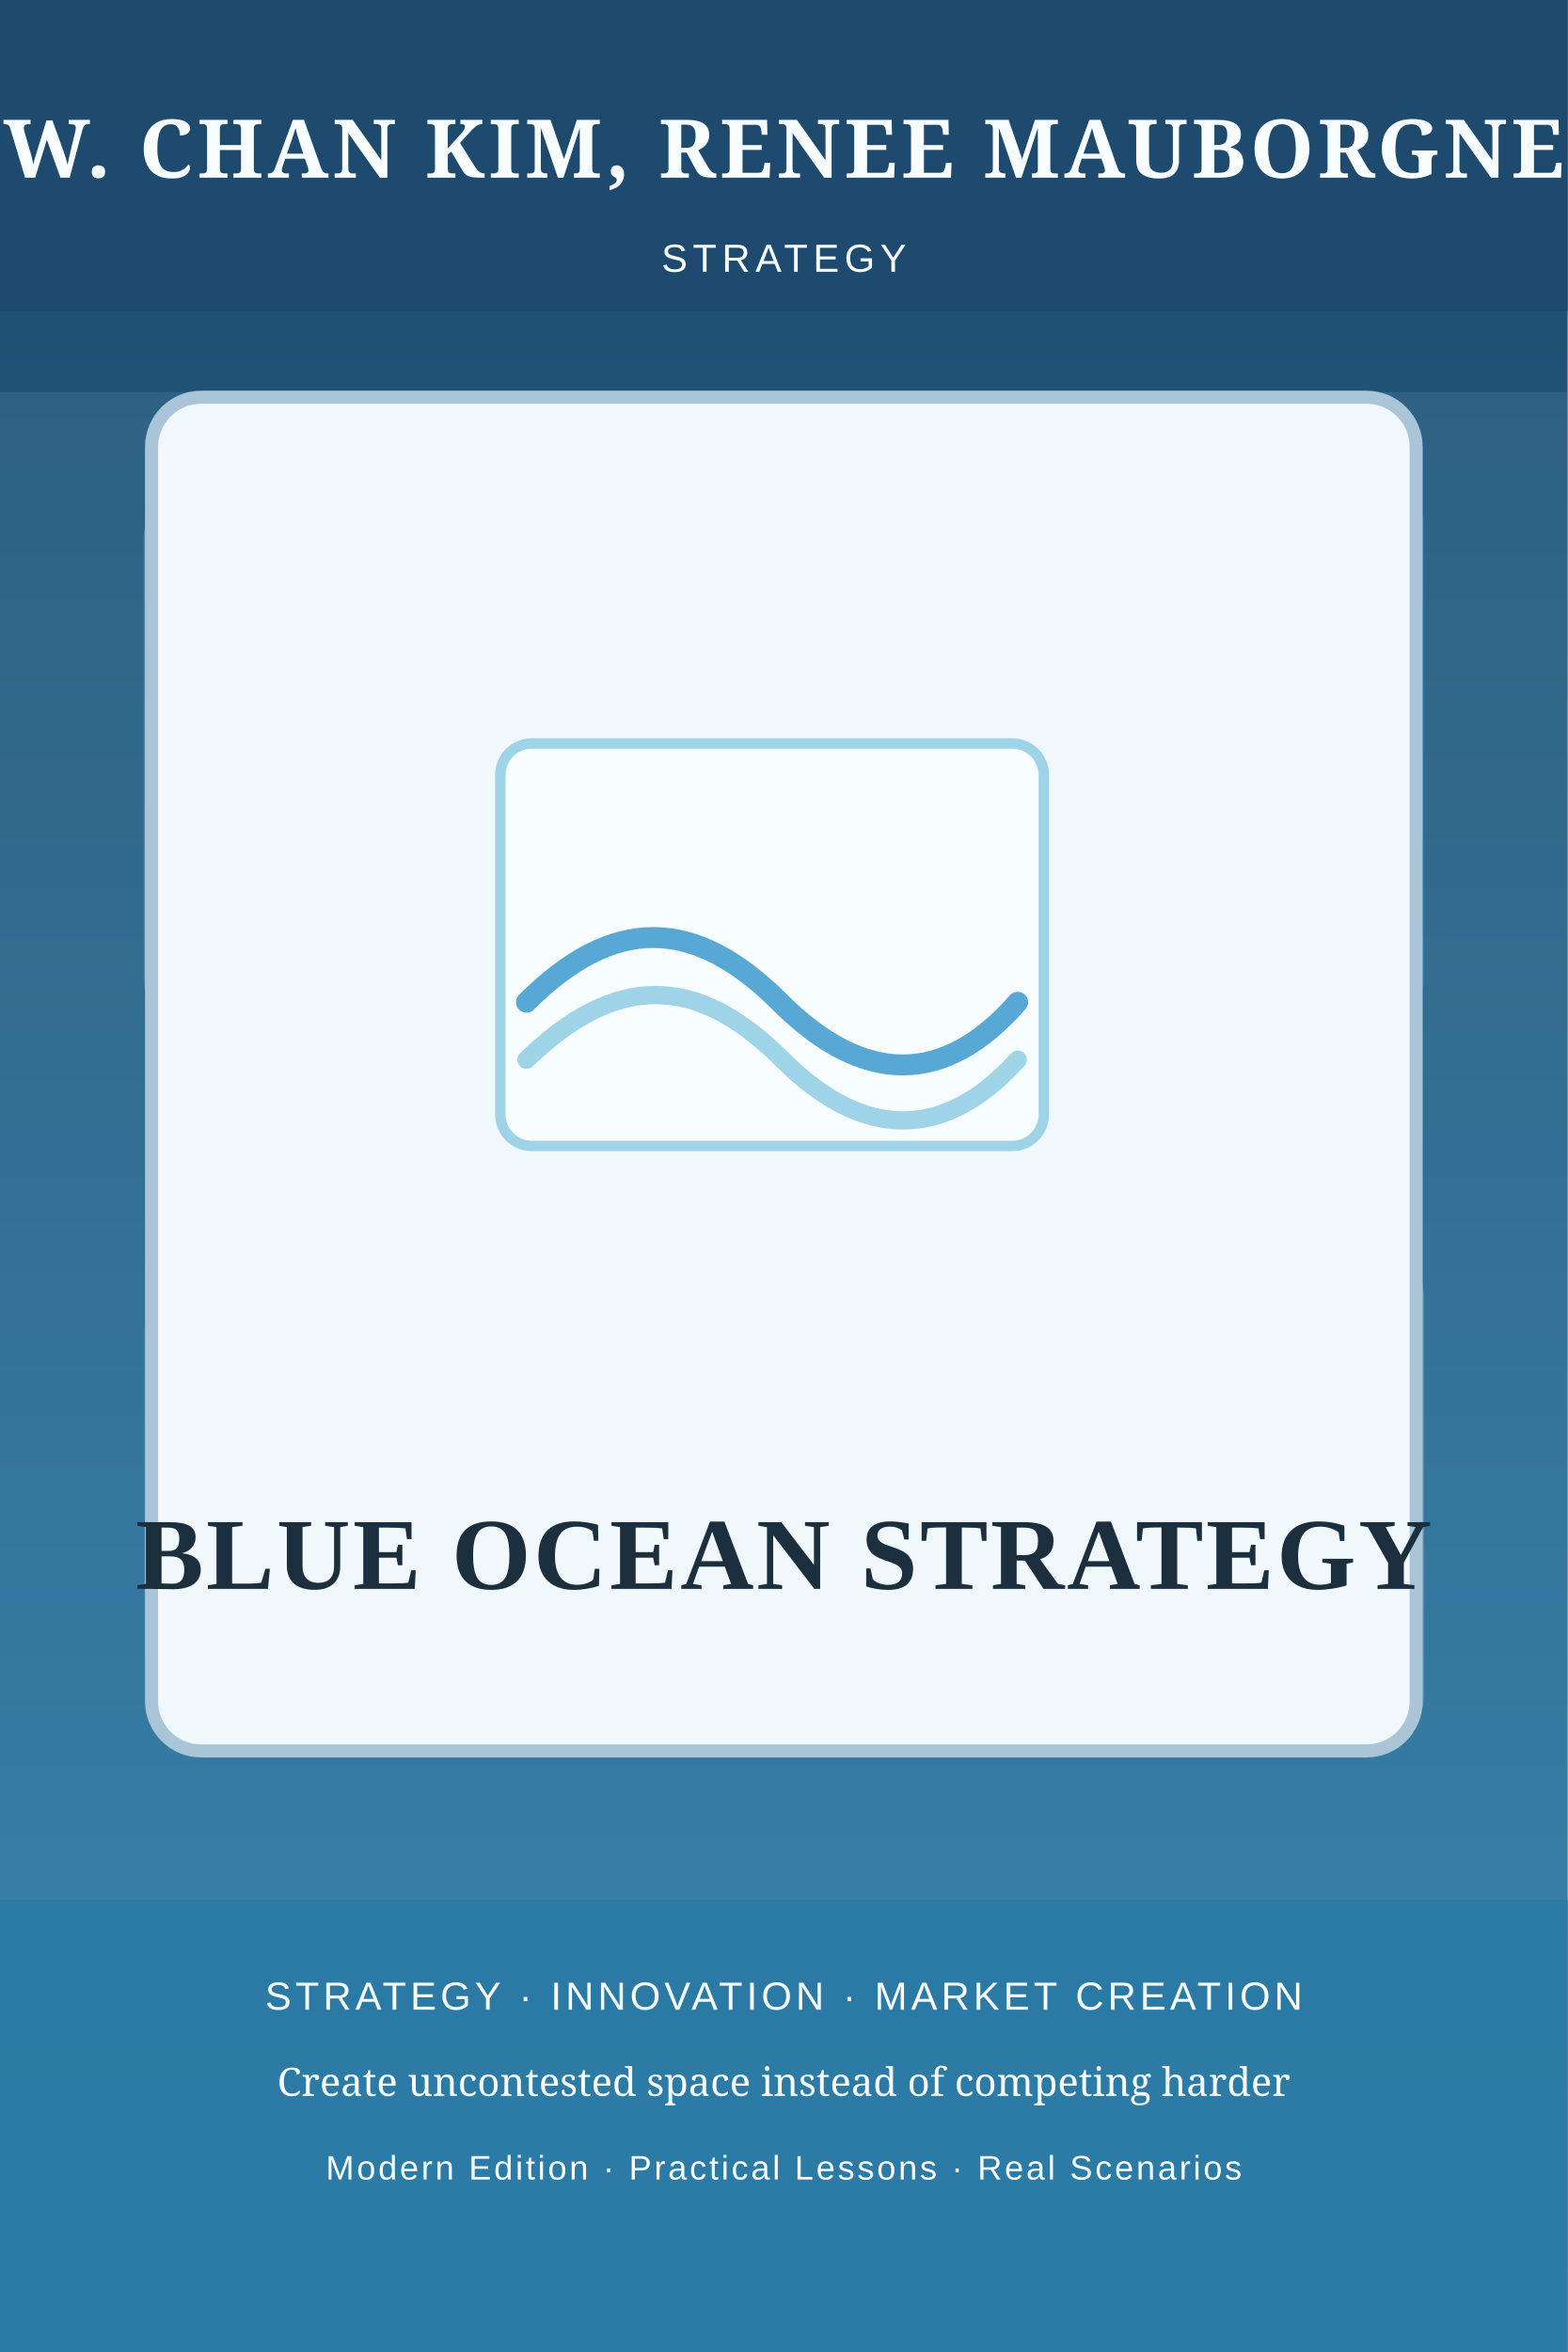
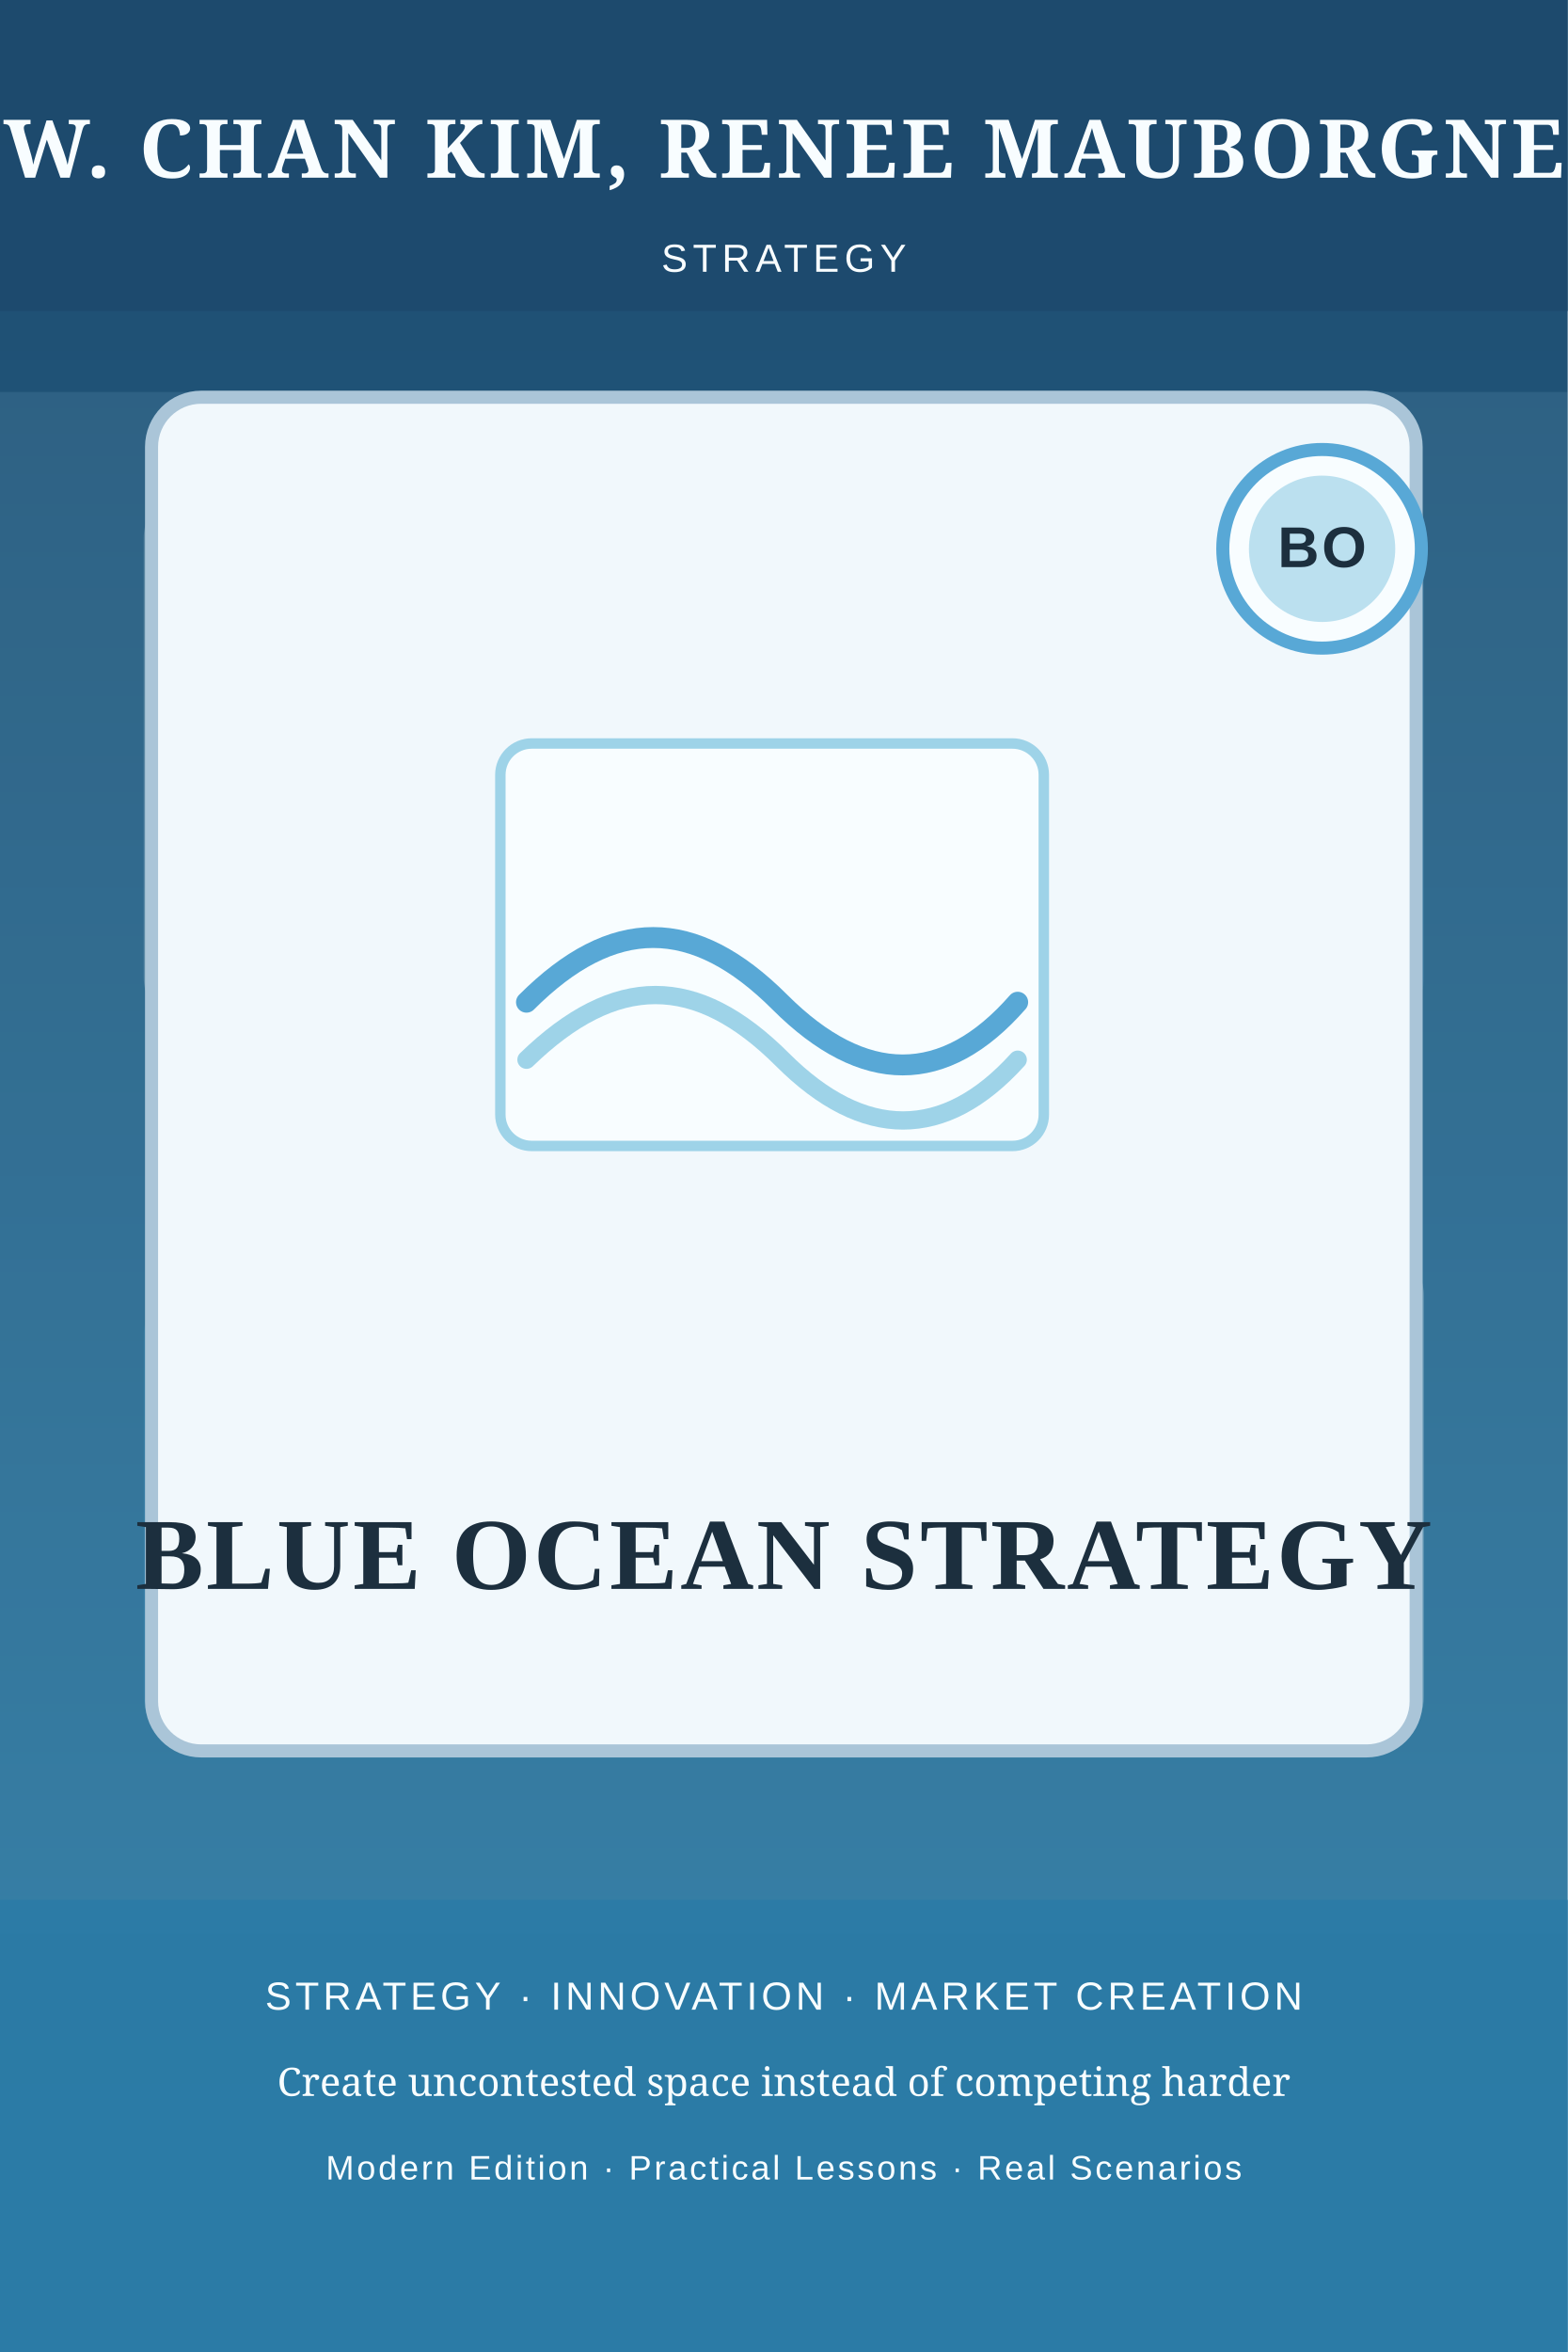
<svg xmlns="http://www.w3.org/2000/svg" width="1200" height="1800" viewBox="0 0 1200 1800" fill="none" role="img" aria-labelledby="title desc">
  <defs>
    <linearGradient id="g2054518517" x1="0" y1="0" x2="0" y2="1800" gradientUnits="userSpaceOnUse">
      <stop offset="0%" stop-color="#1D4A6D" />
      <stop offset="100%" stop-color="#2B7BA6" />
    </linearGradient>
  </defs>
  <rect width="1200" height="1800" fill="url(#g2054518517)" />
  <rect x="0" y="300" width="1200" height="1180" fill="#9ED3E8" opacity="0.12" />
  <rect x="110" y="370" width="420" height="420" rx="42" fill="#F8FDFF" opacity="0.2" />
  <rect x="670" y="360" width="420" height="430" rx="42" fill="#58A8D6" opacity="0.16" />
  <rect x="110" y="980" width="420" height="360" rx="42" fill="#58A8D6" opacity="0.15" />
  <rect x="670" y="950" width="420" height="390" rx="42" fill="#F8FDFF" opacity="0.2" />
  <rect x="116" y="304" width="968" height="1036" rx="38" fill="#F1F8FC" stroke="#AAC5D8" stroke-width="10" />
  <g transform="translate(383 569)">
    <rect x="0" y="0" width="416" height="308" rx="24" fill="#F8FDFF" stroke="#9ED3E8" stroke-width="8" />
    <path d="M20 198 C86 132 148 132 214 198 C278 262 340 262 396 198" fill="none" stroke="#58A8D6" stroke-width="16" stroke-linecap="round" />
    <path d="M20 242 C88 176 150 176 216 242 C278 304 340 304 396 242" fill="none" stroke="#9ED3E8" stroke-width="14" stroke-linecap="round" />
  </g>
+   <g transform="translate(928 336)">
+     <circle cx="84" cy="84" r="76" fill="#F8FDFF" stroke="#58A8D6" stroke-width="10" />
+     <circle cx="84" cy="84" r="56" fill="#9ED3E8" opacity="0.68" />
+     <text x="84" y="98" text-anchor="middle" fill="#1C2F3E" font-family="'Trebuchet MS', Arial, sans-serif" font-size="44" font-weight="700" letter-spacing="2">BO</text>
+   </g>
  <rect x="0" y="0" width="1200" height="238" fill="#1D4A6D" opacity="0.93" />
  <rect x="0" y="1454" width="1200" height="346" fill="#2B7BA6" opacity="0.95" />
  <text x="600" y="136" text-anchor="middle" fill="#F8FDFF" font-family="Georgia, serif" font-size="62" font-weight="700" letter-spacing="3">W. CHAN KIM, RENEE MAUBORGNE</text>
  <text x="600" y="208" text-anchor="middle" fill="#F8FDFF" font-family="'Trebuchet MS', Arial, sans-serif" font-size="30" letter-spacing="4">STRATEGY</text>
  <text x="600" y="1216" text-anchor="middle" fill="#1C2F3E" font-family="Georgia, 'Times New Roman', serif" font-size="78" font-weight="700" letter-spacing="2">BLUE OCEAN STRATEGY</text>
  <text x="600" y="1538" text-anchor="middle" fill="#F8FDFF" font-family="'Trebuchet MS', Arial, sans-serif" font-size="30" letter-spacing="3">STRATEGY  ·  INNOVATION  ·  MARKET CREATION</text>
  <text x="600" y="1604" text-anchor="middle" fill="#F8FDFF" font-family="Georgia, serif" font-size="30">Create uncontested space instead of competing harder</text>
  <text x="600" y="1668" text-anchor="middle" fill="#F8FDFF" font-family="'Trebuchet MS', Arial, sans-serif" font-size="26" letter-spacing="2">Modern Edition · Practical Lessons · Real Scenarios</text>
</svg>
